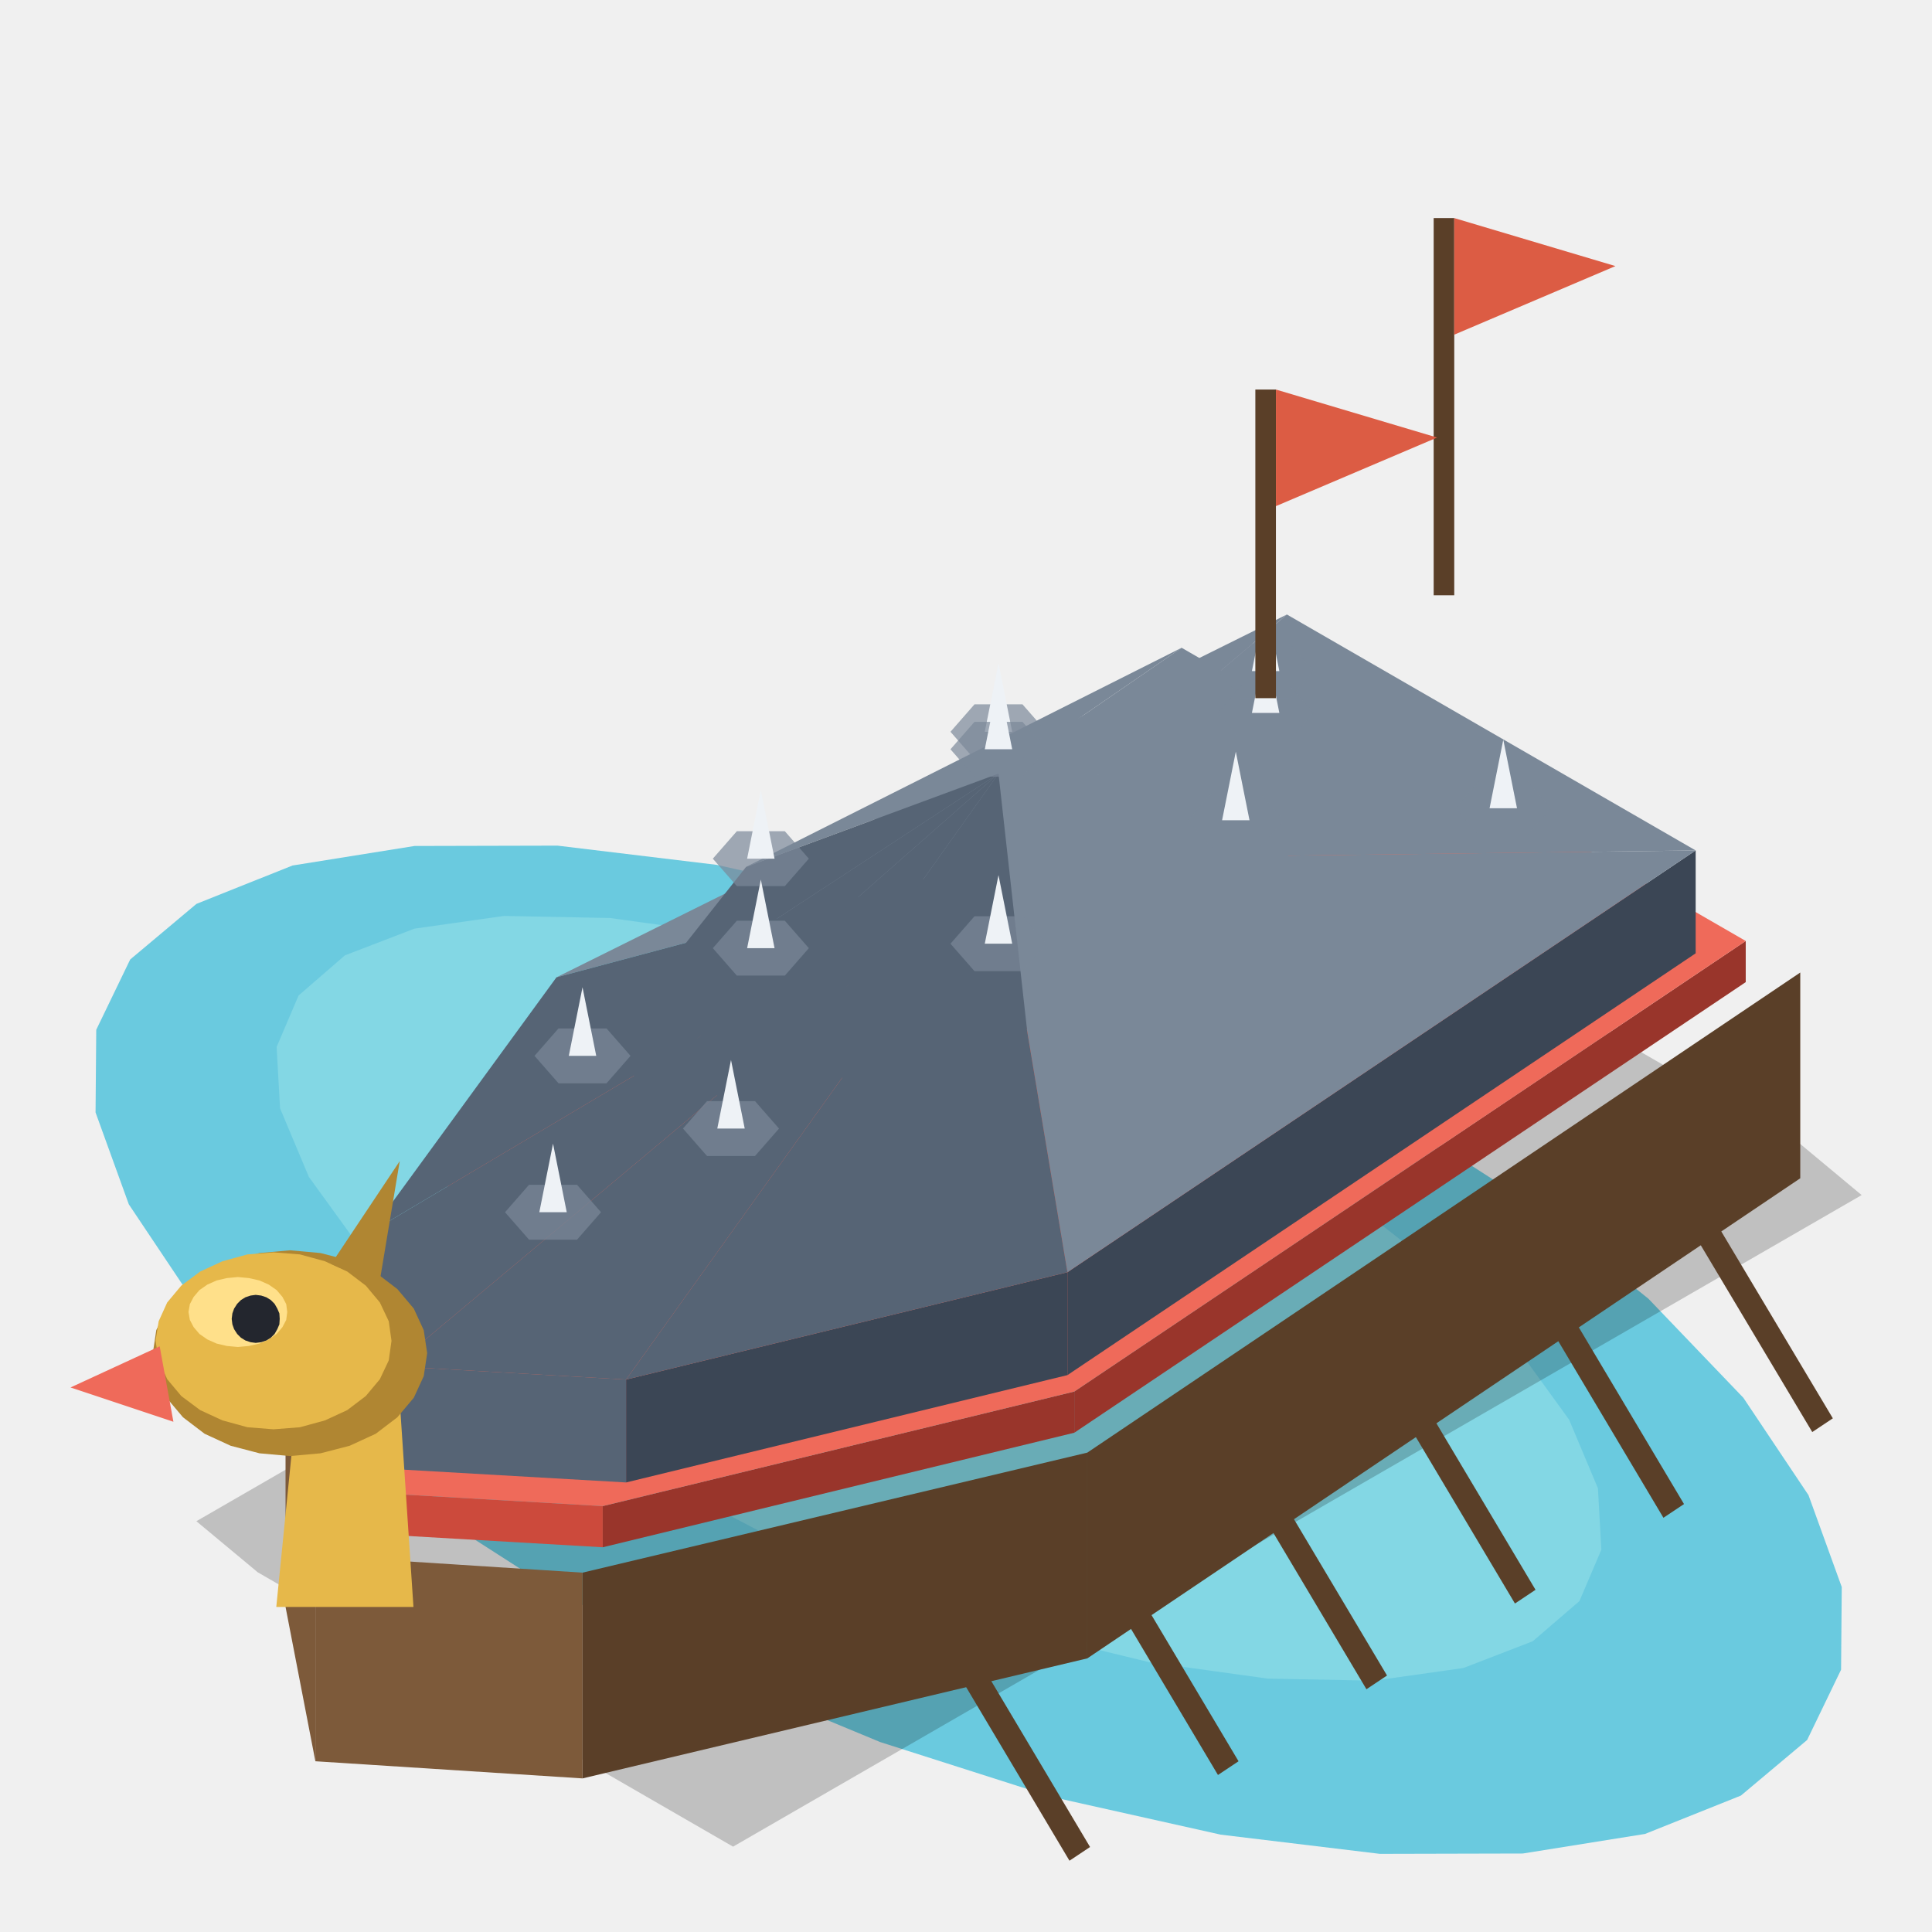
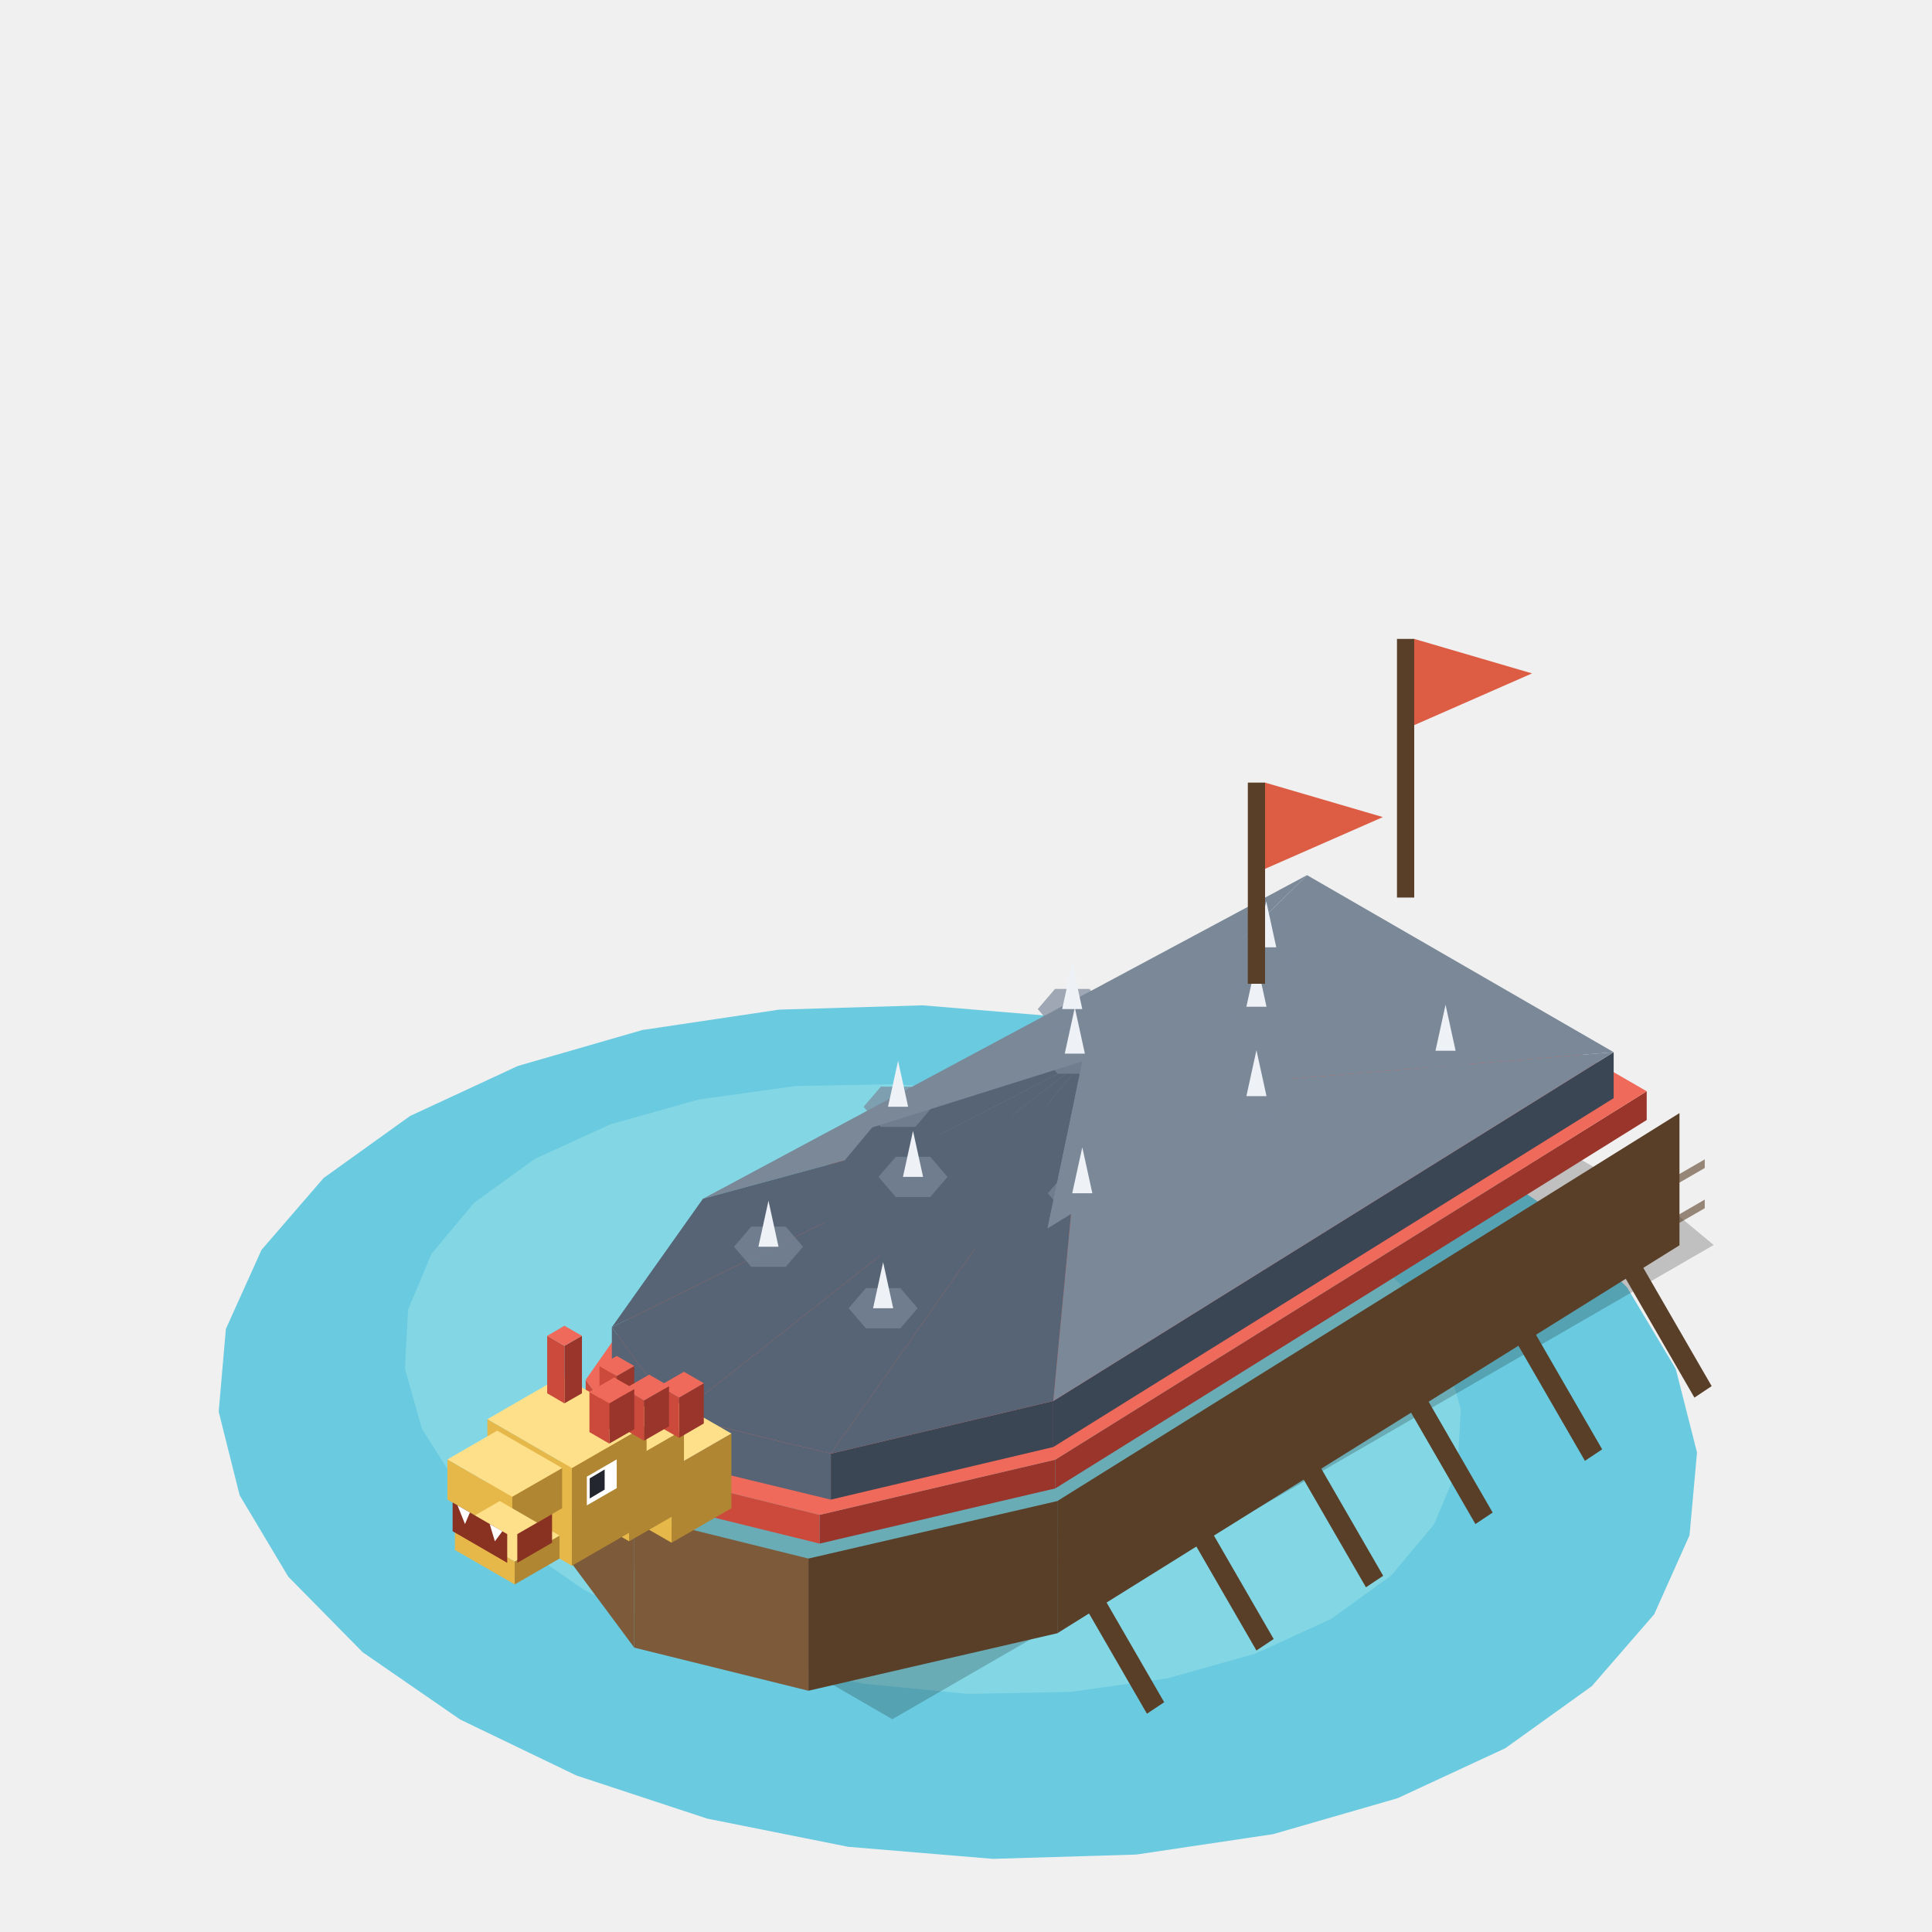
<svg xmlns="http://www.w3.org/2000/svg" viewBox="0 0 80 80">
-   <g transform="translate(40.11 55.89) scale(1.42)">
-     <path d="M22.52 13L19.72 14.12L16.16 14.69L11.99 14.7L7.35 14.14L2.43 13.04L-2.58 11.44L-7.5 9.4L-12.12 7L-16.28 4.33L-19.82 1.49L-22.59 -1.4L-24.49 -4.24L-25.46 -6.92L-25.44 -9.33L-24.45 -11.38L-22.52 -13L-19.72 -14.12L-16.16 -14.69L-11.99 -14.7L-7.35 -14.14L-2.43 -13.04L2.58 -11.44L7.5 -9.4L12.12 -7L16.28 -4.33L19.82 -1.49L22.59 1.4L24.49 4.24L25.46 6.92L25.44 9.33L24.45 11.38Z" fill="#52c3dc" opacity="0.85" />
-     <path d="M16.45 8.5L14.43 9.28L11.82 9.65L8.72 9.59L5.26 9.11L1.56 8.21L-2.24 6.95L-5.98 5.35L-9.53 3.5L-12.74 1.45L-15.5 -0.71L-17.69 -2.9L-19.24 -5.04L-20.08 -7.04L-20.18 -8.83L-19.54 -10.33L-18.19 -11.5L-16.16 -12.28L-13.55 -12.65L-10.46 -12.59L-6.99 -12.11L-3.29 -11.21L0.51 -9.95L4.25 -8.35L7.79 -6.5L11.01 -4.45L13.76 -2.29L15.96 -0.1L17.51 2.04L18.35 4.04L18.45 5.83L17.81 7.33Z" fill="#9be3ea" opacity="0.5" />
+   <g transform="translate(43.78 56.92) scale(1.19)">
+     <path d="M15.59 13L11.84 14.74L7.51 15.99L2.75 16.7L-2.24 16.85L-7.28 16.43L-12.18 15.45L-16.73 13.95L-20.78 12L-24.17 9.66L-26.76 7.03L-28.45 4.2L-29.18 1.29L-28.93 -1.59L-27.69 -4.34L-25.53 -6.84L-22.52 -9L-18.77 -10.74L-14.44 -11.99L-9.68 -12.7L-4.69 -12.85L0.35 -12.43L5.25 -11.45L9.81 -9.95L13.86 -8L17.24 -5.66L19.83 -3.03L21.52 -0.2L22.26 2.71L22 5.59L20.77 8.34L18.6 10.84Z" fill="#52c3dc" opacity="0.85" />
+     <path d="M9.53 8.5L6.89 9.71L3.83 10.57L0.46 11.04L-3.11 11.11L-6.71 10.76L-10.23 10.03L-13.52 8.93L-16.45 7.5L-18.92 5.8L-20.83 3.91L-22.11 1.88L-22.7 -0.21L-22.59 -2.26L-21.77 -4.21L-20.29 -5.98L-18.19 -7.5L-15.55 -8.71L-12.49 -9.57L-9.12 -10.04L-5.55 -10.11L-1.95 -9.76L1.57 -9.03L4.86 -7.93L7.79 -6.5L10.26 -4.8L12.17 -2.91L13.45 -0.88L14.04 1.21L13.93 3.26L13.11 5.21L11.63 6.98Z" fill="#9be3ea" opacity="0.5" />
    <g>
-       <animateTransform attributeName="transform" type="translate" additive="sum" values="0 0;0 -0.6;0 0;0 0.6;0 0" dur="2.8s" begin="0.0s" repeatCount="indefinite" calcMode="spline" keySplines=".45 0 .55 1;.45 0 .55 1;.45 0 .55 1;.45 0 .55 1" />
+       <animateTransform attributeName="transform" type="translate" additive="sum" values="0 0;0 -0.5;0 0;0 0.5;0 0" dur="2.8s" begin="0.0s" repeatCount="indefinite" calcMode="spline" keySplines=".45 0 .55 1;.45 0 .55 1;.45 0 .55 1;.45 0 .55 1" />
      <animateTransform attributeName="transform" type="translate" additive="sum" values="0 0;0.8 0;0 0;-0.8 0;0 0" dur="9s" begin="0.0s" repeatCount="indefinite" calcMode="spline" keySplines=".45 0 .55 1;.45 0 .55 1;.45 0 .55 1;.45 0 .55 1" />
-       <path d="M-22.52 5L10.39 -14L24.25 -6L26.04 -4.51L-6.87 14.49L-20.73 6.49Z" fill="#000000" opacity="0.2" />
-       <path d="M24.25 -5L3.46 9L3.46 3L24.25 -11Z" fill="#5a3f28" />
-       <path d="M-19.05 12L-19.92 7.5L-19.92 1.5L-19.05 6Z" fill="#7d5a3a" />
-       <path d="M3.46 9L-11.26 12.5L-11.26 6.5L3.46 3Z" fill="#5a3f28" />
-       <path d="M-11.26 12.5L-19.05 12L-19.05 6L-11.26 6.5Z" fill="#7d5a3a" />
-       <path d="M20.78 -4L21.38 -4.4L25.2 2L24.6 2.4Z" fill="#5a3f28" />
-       <path d="M16.45 -1.5L17.05 -1.9L20.86 4.5L20.26 4.9Z" fill="#5a3f28" />
-       <path d="M12.12 1L12.72 0.6L16.53 7L15.93 7.4Z" fill="#5a3f28" />
-       <path d="M7.79 3.5L8.39 3.1L12.2 9.5L11.6 9.9Z" fill="#5a3f28" />
-       <path d="M3.46 6L4.06 5.6L7.87 12L7.27 12.4Z" fill="#5a3f28" />
-       <path d="M-0.87 8.5L-0.27 8.1L3.54 14.5L2.94 14.9Z" fill="#5a3f28" />
-       <path d="M22.66 -10.72L3.08 2.42L3.08 1.22L22.66 -11.92Z" fill="#99352b" />
-       <path d="M-17.91 5.34L-18.64 1.16L-18.64 -0.04L-17.91 4.14Z" fill="#cc4a3c" />
-       <path d="M3.08 2.42L-10.67 5.76L-10.67 4.56L3.08 1.22Z" fill="#99352b" />
-       <path d="M-10.67 5.76L-17.91 5.34L-17.91 4.14L-10.67 4.56Z" fill="#cc4a3c" />
-       <path d="M9.91 -19.28L22.66 -11.92L3.08 1.22L-10.67 4.56L-17.91 4.14L-18.64 -0.04L-12.85 -7.98Z" fill="#ef6a5a" />
-       <path d="M21.2 -11.56L2.88 0.74L2.88 -2.26L21.2 -14.56Z" fill="#3b4655" />
-       <path d="M-16.77 3.48L-17.44 -0.43L-17.44 -3.43L-16.77 0.48Z" fill="#566475" />
-       <path d="M2.88 0.74L-9.99 3.87L-9.99 0.87L2.88 -2.26Z" fill="#3b4655" />
-       <path d="M-9.99 3.87L-16.77 3.48L-16.77 0.48L-9.99 0.87Z" fill="#566475" />
-       <path d="M9.28 -21.44L21.2 -14.56L0.87 -14.3Z" fill="#7a8898" />
-       <path d="M-12.02 -10.86L9.28 -21.44L0.87 -14.3Z" fill="#7a8898" />
-       <path d="M21.2 -14.56L2.88 -2.26L0.87 -14.3Z" fill="#7a8898" />
-       <path d="M-17.44 -3.43L-12.02 -10.86L0.87 -14.3Z" fill="#566475" />
-       <path d="M-16.77 0.48L-17.44 -3.43L0.87 -14.3Z" fill="#566475" />
-       <path d="M2.88 -2.26L-9.99 0.87L0.87 -14.3Z" fill="#566475" />
-       <path d="M-9.99 0.87L-16.77 0.48L0.87 -14.3Z" fill="#566475" />
-       <path d="M6.21 -20.47L12.77 -16.69L0.87 -16.8Z" fill="#7a8898" />
-       <path d="M-6.49 -14.08L6.21 -20.47L0.87 -16.8Z" fill="#7a8898" />
-       <path d="M12.77 -16.69L1.7 -9.35L0.87 -16.8Z" fill="#7a8898" />
-       <path d="M-9.93 -9.73L-6.49 -14.08L0.87 -16.8Z" fill="#566475" />
-       <path d="M-9.71 -7.49L-9.93 -9.73L0.87 -16.8Z" fill="#566475" />
-       <path d="M1.7 -9.35L-5.84 -7.37L0.87 -16.8Z" fill="#566475" />
-       <path d="M-5.84 -7.37L-9.71 -7.49L0.87 -16.8Z" fill="#566475" />
-       <path d="M7.26 -19.79L7.96 -20.59L9.36 -20.59L10.06 -19.79L9.36 -18.99L7.96 -18.99Z" fill="#7a8898" opacity="0.7" />
-       <path d="M8.26 -19.79L9.06 -19.79L8.66 -21.79Z" fill="#eef2f6" />
-       <path d="M14.19 -15.79L14.89 -16.59L16.29 -16.59L16.99 -15.79L16.29 -14.99L14.89 -14.99Z" fill="#7a8898" opacity="0.7" />
-       <path d="M15.19 -15.79L15.99 -15.79L15.59 -17.79Z" fill="#eef2f6" />
-       <path d="M-0.53 -18.02L0.17 -18.82L1.57 -18.82L2.27 -18.02L1.57 -17.22L0.17 -17.22Z" fill="#7a8898" opacity="0.7" />
-       <path d="M0.47 -18.02L1.27 -18.02L0.87 -20.02Z" fill="#eef2f6" />
-       <path d="M6.39 -15.44L7.09 -16.24L8.49 -16.24L9.19 -15.44L8.49 -14.64L7.09 -14.64Z" fill="#7a8898" opacity="0.7" />
-       <path d="M7.39 -15.44L8.19 -15.44L7.79 -17.44Z" fill="#eef2f6" />
-       <path d="M-7.46 -14.32L-6.76 -15.12L-5.36 -15.12L-4.66 -14.32L-5.36 -13.52L-6.76 -13.52Z" fill="#7a8898" opacity="0.7" />
-       <path d="M-6.46 -14.32L-5.66 -14.32L-6.06 -16.32Z" fill="#eef2f6" />
-       <path d="M-0.53 -11.84L0.17 -12.64L1.57 -12.64L2.27 -11.84L1.57 -11.04L0.17 -11.04Z" fill="#7a8898" opacity="0.7" />
-       <path d="M0.47 -11.84L1.27 -11.84L0.87 -13.84Z" fill="#eef2f6" />
-       <path d="M-12.66 -8.57L-11.96 -9.37L-10.56 -9.37L-9.86 -8.57L-10.56 -7.77L-11.96 -7.77Z" fill="#7a8898" opacity="0.7" />
-       <path d="M-11.66 -8.57L-10.86 -8.57L-11.26 -10.57Z" fill="#eef2f6" />
-       <path d="M-8.33 -6.45L-7.63 -7.25L-6.23 -7.25L-5.53 -6.45L-6.23 -5.65L-7.63 -5.65Z" fill="#7a8898" opacity="0.7" />
-       <path d="M-7.33 -6.45L-6.53 -6.45L-6.93 -8.45Z" fill="#eef2f6" />
-       <path d="M7.26 -18.57L7.96 -19.37L9.36 -19.37L10.06 -18.57L9.36 -17.77L7.96 -17.77Z" fill="#7a8898" opacity="0.7" />
-       <path d="M8.26 -18.57L9.06 -18.57L8.66 -20.57Z" fill="#eef2f6" />
-       <path d="M-0.53 -17.51L0.17 -18.31L1.57 -18.31L2.27 -17.51L1.57 -16.71L0.17 -16.71Z" fill="#7a8898" opacity="0.7" />
-       <path d="M0.47 -17.51L1.27 -17.51L0.87 -19.51Z" fill="#eef2f6" />
-       <path d="M-7.46 -11.71L-6.76 -12.51L-5.36 -12.51L-4.66 -11.71L-5.36 -10.91L-6.76 -10.91Z" fill="#7a8898" opacity="0.7" />
-       <path d="M-6.46 -11.71L-5.66 -11.71L-6.06 -13.71Z" fill="#eef2f6" />
-       <path d="M-13.52 -4.01L-12.82 -4.81L-11.42 -4.81L-10.72 -4.01L-11.42 -3.21L-12.82 -3.21Z" fill="#7a8898" opacity="0.7" />
-       <path d="M-12.52 -4.01L-11.72 -4.01L-12.12 -6.01Z" fill="#eef2f6" />
-       <path d="M-20.19 7.5L-16.19 7.5L-16.59 1.5L-19.59 1.5Z" fill="#e6b84a" />
-       <path d="M-15.79 0.1L-15.89 0.77L-16.18 1.4L-16.66 1.97L-17.29 2.45L-18.05 2.8L-18.9 3.02L-19.79 3.1L-20.68 3.02L-21.52 2.8L-22.28 2.45L-22.91 1.97L-23.39 1.4L-23.69 0.77L-23.79 0.1L-23.69 -0.57L-23.39 -1.2L-22.91 -1.77L-22.28 -2.25L-21.52 -2.6L-20.68 -2.82L-19.79 -2.9L-18.9 -2.82L-18.05 -2.6L-17.29 -2.25L-16.66 -1.77L-16.18 -1.2L-15.89 -0.57Z" fill="#b08632" />
-       <path d="M-16.83 -0.26L-16.91 0.31L-17.17 0.86L-17.58 1.35L-18.12 1.76L-18.77 2.06L-19.5 2.26L-20.27 2.32L-21.03 2.26L-21.76 2.06L-22.41 1.76L-22.96 1.35L-23.37 0.86L-23.62 0.31L-23.71 -0.26L-23.62 -0.83L-23.37 -1.38L-22.96 -1.87L-22.41 -2.28L-21.76 -2.58L-21.03 -2.78L-20.27 -2.84L-19.5 -2.78L-18.77 -2.58L-18.12 -2.28L-17.58 -1.87L-17.17 -1.38L-16.91 -0.83Z" fill="#e6b84a" />
-       <path d="M-19.87 -1.1L-19.9 -0.87L-20.01 -0.66L-20.18 -0.46L-20.41 -0.3L-20.68 -0.18L-20.99 -0.11L-21.31 -0.08L-21.63 -0.11L-21.93 -0.18L-22.2 -0.3L-22.43 -0.46L-22.6 -0.66L-22.71 -0.87L-22.75 -1.1L-22.71 -1.33L-22.6 -1.54L-22.43 -1.74L-22.2 -1.9L-21.93 -2.02L-21.63 -2.09L-21.31 -2.12L-20.99 -2.09L-20.68 -2.02L-20.41 -1.9L-20.18 -1.74L-20.01 -1.54L-19.9 -1.33Z" fill="#ffe08a" />
-       <path d="M-23.59 -0.1L-26.19 1.1L-23.19 2.1Z" fill="#ef6a5a" />
-       <path d="M-18.59 -2.5L-16.59 -5.5L-17.19 -1.9Z" fill="#b08632" />
-       <path d="M-20.09 -0.9L-20.1 -0.74L-20.16 -0.6L-20.24 -0.46L-20.35 -0.35L-20.48 -0.27L-20.63 -0.22L-20.79 -0.2L-20.94 -0.22L-21.09 -0.27L-21.22 -0.35L-21.33 -0.46L-21.42 -0.6L-21.47 -0.74L-21.49 -0.9L-21.47 -1.06L-21.42 -1.2L-21.33 -1.34L-21.22 -1.45L-21.09 -1.53L-20.94 -1.58L-20.79 -1.6L-20.63 -1.58L-20.48 -1.53L-20.35 -1.45L-20.24 -1.34L-20.16 -1.2L-20.1 -1.06Z" fill="#23262e" />
-       <circle cx="-18.19" cy="2.50" r="1.20" fill="#d8dde3" opacity="0">
+       <path d="M-19.05 4L9.53 -12.5L21.65 -5.5L22.84 -4.51L-5.74 11.99L-17.86 4.99Z" fill="#000000" opacity="0.2" />
+       <path d="M21.65 -4.5L0 9L0 4.4L21.65 -9.1Z" fill="#5a3f28" />
+       <path d="M-14.72 9.5L-17.32 6L-17.32 1.4L-14.72 4.9Z" fill="#7d5a3a" />
+       <path d="M0 9L-8.66 11L-8.66 6.4L0 4.4Z" fill="#5a3f28" />
+       <path d="M-8.66 11L-14.72 9.5L-14.72 4.9L-8.66 6.4Z" fill="#7d5a3a" />
+       <path d="M22.53 -5.79L0.02 7.21L0.02 6.91L22.53 -6.09Z" fill="#5a3f28" opacity="0.6" />
+       <path d="M22.53 -7.19L0.02 5.81L0.02 5.51L22.53 -7.49Z" fill="#5a3f28" opacity="0.6" />
+       <path d="M19.05 -4.6L19.65 -5L22.77 0.4L22.17 0.8Z" fill="#5a3f28" />
+       <path d="M15.24 -2.4L15.84 -2.8L18.96 2.6L18.36 3Z" fill="#5a3f28" />
+       <path d="M11.43 -0.2L12.03 -0.6L15.15 4.8L14.55 5.2Z" fill="#5a3f28" />
+       <path d="M7.62 2L8.22 1.6L11.34 7L10.74 7.4Z" fill="#5a3f28" />
+       <path d="M3.81 4.2L4.41 3.8L7.53 9.2L6.93 9.6Z" fill="#5a3f28" />
+       <path d="M0 6.4L0.6 6L3.72 11.4L3.12 11.8Z" fill="#5a3f28" />
+       <path d="M20.51 -8.86L-0.07 3.96L-0.07 2.96L20.51 -9.86Z" fill="#99352b" />
+       <path d="M-13.99 4.47L-16.41 1.18L-16.41 0.18L-13.99 3.47Z" fill="#cc4a3c" />
+       <path d="M-0.07 3.96L-8.27 5.88L-8.27 4.88L-0.07 2.96Z" fill="#99352b" />
+       <path d="M-8.27 5.88L-13.99 4.47L-13.99 3.47L-8.27 4.88Z" fill="#cc4a3c" />
+       <path d="M9.11 -16.44L20.51 -9.86L-0.07 2.96L-8.27 4.88L-13.99 3.47L-16.41 0.18L-13.09 -4.56Z" fill="#ef6a5a" />
+       <path d="M19.36 -9.62L-0.14 2.52L-0.14 0.92L19.36 -11.22Z" fill="#3b4655" />
+       <path d="M-13.25 3.05L-15.5 -0.05L-15.5 -1.65L-13.25 1.45Z" fill="#566475" />
+       <path d="M-0.14 2.52L-7.88 4.35L-7.88 2.75L-0.14 0.92Z" fill="#3b4655" />
+       <path d="M-7.88 4.35L-13.25 3.05L-13.25 1.45L-7.88 2.75Z" fill="#566475" />
+       <path d="M8.69 -17.38L19.36 -11.22L0.87 -9.7Z" fill="#7a8898" />
+       <path d="M-12.33 -6.12L8.69 -17.38L0.87 -9.7Z" fill="#7a8898" />
+       <path d="M19.36 -11.22L-0.14 0.92L0.87 -9.7Z" fill="#7a8898" />
+       <path d="M-15.5 -1.65L-12.33 -6.12L0.87 -9.7Z" fill="#566475" />
+       <path d="M-13.25 1.45L-15.5 -1.65L0.87 -9.7Z" fill="#566475" />
+       <path d="M-0.14 0.92L-7.88 2.75L0.87 -9.7Z" fill="#566475" />
+       <path d="M-7.88 2.75L-13.25 1.45L0.87 -9.7Z" fill="#566475" />
+       <path d="M6.1 -15.4L11.43 -12.32L0.87 -10.9Z" fill="#7a8898" />
+       <path d="M-6.44 -8.6L6.1 -15.4L0.87 -10.9Z" fill="#7a8898" />
+       <path d="M11.43 -12.32L-0.35 -5.08L0.87 -10.9Z" fill="#7a8898" />
+       <path d="M-8.57 -6.05L-6.44 -8.6L0.87 -10.9Z" fill="#566475" />
+       <path d="M-7.6 -4.41L-8.57 -6.05L0.87 -10.9Z" fill="#566475" />
+       <path d="M-0.35 -5.08L-4.76 -3.85L0.87 -10.9Z" fill="#566475" />
+       <path d="M-4.76 -3.85L-7.6 -4.41L0.87 -10.9Z" fill="#566475" />
+       <path d="M6.07 -14.87L6.67 -15.57L7.87 -15.57L8.47 -14.87L7.87 -14.17L6.67 -14.17Z" fill="#7a8898" opacity="0.7" />
+       <path d="M6.92 -14.87L7.62 -14.87L7.27 -16.47Z" fill="#eef2f6" />
+       <path d="M12.31 -11.27L12.91 -11.97L14.11 -11.97L14.71 -11.27L14.11 -10.57L12.91 -10.57Z" fill="#7a8898" opacity="0.7" />
+       <path d="M13.16 -11.27L13.86 -11.27L13.51 -12.87Z" fill="#eef2f6" />
+       <path d="M-0.68 -12.72L-0.08 -13.42L1.12 -13.42L1.72 -12.72L1.12 -12.02L-0.08 -12.02Z" fill="#7a8898" opacity="0.7" />
+       <path d="M0.17 -12.72L0.87 -12.72L0.52 -14.32Z" fill="#eef2f6" />
+       <path d="M5.73 -9.69L6.33 -10.39L7.53 -10.39L8.13 -9.69L7.53 -8.99L6.33 -8.99Z" fill="#7a8898" opacity="0.7" />
+       <path d="M6.58 -9.69L7.28 -9.69L6.93 -11.29Z" fill="#eef2f6" />
+       <path d="M-6.74 -9.32L-6.14 -10.02L-4.94 -10.02L-4.34 -9.32L-4.94 -8.62L-6.14 -8.62Z" fill="#7a8898" opacity="0.7" />
+       <path d="M-5.89 -9.32L-5.19 -9.32L-5.54 -10.92Z" fill="#eef2f6" />
+       <path d="M-0.33 -6.31L0.27 -7.01L1.47 -7.01L2.07 -6.31L1.47 -5.61L0.27 -5.61Z" fill="#7a8898" opacity="0.7" />
+       <path d="M0.52 -6.31L1.22 -6.31L0.87 -7.91Z" fill="#eef2f6" />
+       <path d="M-11.25 -4.45L-10.65 -5.15L-9.45 -5.15L-8.85 -4.45L-9.45 -3.75L-10.65 -3.75Z" fill="#7a8898" opacity="0.7" />
+       <path d="M-10.4 -4.45L-9.7 -4.45L-10.05 -6.05Z" fill="#eef2f6" />
+       <path d="M-7.26 -2.31L-6.66 -3.01L-5.46 -3.01L-4.86 -2.31L-5.46 -1.61L-6.66 -1.61Z" fill="#7a8898" opacity="0.7" />
+       <path d="M-6.41 -2.31L-5.71 -2.31L-6.06 -3.91Z" fill="#eef2f6" />
+       <path d="M5.73 -12.8L6.33 -13.5L7.53 -13.5L8.13 -12.8L7.53 -12.1L6.33 -12.1Z" fill="#7a8898" opacity="0.7" />
+       <path d="M6.58 -12.8L7.28 -12.8L6.93 -14.4Z" fill="#eef2f6" />
+       <path d="M-0.59 -11.17L0.01 -11.87L1.21 -11.87L1.81 -11.17L1.21 -10.47L0.01 -10.47Z" fill="#7a8898" opacity="0.7" />
+       <path d="M0.26 -11.17L0.96 -11.17L0.61 -12.77Z" fill="#eef2f6" />
+       <path d="M-6.22 -6.88L-5.62 -7.58L-4.42 -7.58L-3.82 -6.88L-4.42 -6.18L-5.62 -6.18Z" fill="#7a8898" opacity="0.7" />
+       <path d="M-5.37 -6.88L-4.67 -6.88L-5.02 -8.48Z" fill="#eef2f6" />
+       <path d="M-11.34 4.65L-13.42 5.85L-13.42 3.25L-11.34 2.05Z" fill="#b08632" />
+       <path d="M-15.68 4.55L-13.42 5.85L-13.42 3.25L-15.68 1.95Z" fill="#e6b84a" />
+       <path d="M-13.6 0.75L-11.34 2.05L-13.42 3.25L-15.68 1.95Z" fill="#ffe08a" />
+       <path d="M-12.99 4.7L-14.9 5.8L-14.9 3L-12.99 1.9Z" fill="#b08632" />
+       <path d="M-17.32 4.4L-14.9 5.8L-14.9 3L-17.32 1.6Z" fill="#e6b84a" />
+       <path d="M-15.42 0.5L-12.99 1.9L-14.9 3L-17.32 1.6Z" fill="#ffe08a" />
+       <path d="M-14.29 5.15L-16.89 6.65L-16.89 3.25L-14.29 1.75Z" fill="#b08632" />
+       <path d="M-19.83 4.95L-16.89 6.65L-16.89 3.25L-19.83 1.55Z" fill="#e6b84a" />
+       <path d="M-17.23 0.05L-14.29 1.75L-16.89 3.25L-19.83 1.55Z" fill="#ffe08a" />
+       <path d="M-17.23 4.65L-18.97 5.65L-18.97 4.25L-17.23 3.25Z" fill="#b08632" />
+       <path d="M-21.22 4.35L-18.97 5.65L-18.97 4.25L-21.22 2.95Z" fill="#e6b84a" />
+       <path d="M-19.49 1.95L-17.23 3.25L-18.97 4.25L-21.22 2.95Z" fill="#ffe08a" />
+       <path d="M-17.32 6.4L-18.88 7.3L-18.88 6.5L-17.32 5.6Z" fill="#b08632" />
+       <path d="M-20.96 6.1L-18.88 7.3L-18.88 6.5L-20.96 5.3Z" fill="#e6b84a" />
+       <path d="M-19.4 4.4L-17.32 5.6L-18.88 6.5L-20.96 5.3Z" fill="#ffe08a" />
+       <path d="M-21.04 5.45L-19.14 6.55L-19.14 5.55L-21.04 4.45Z" fill="#8a3222" />
+       <path d="M-17.58 5.85L-18.79 6.55L-18.79 5.55L-17.58 4.85Z" fill="#8a3222" />
+       <path d="M-20.87 4.55L-20.44 4.8L-20.61 5.2Z" fill="#ffffff" />
+       <path d="M-19.75 5.2L-19.31 5.45L-19.57 5.8Z" fill="#ffffff" />
+       <path d="M-15.33 3.95L-16.37 4.55L-16.37 3.55L-15.33 2.95Z" fill="#ffffff" />
+       <path d="M-15.75 4L-16.27 4.31L-16.27 3.61L-15.75 3.3Z" fill="#23262e" />
+       <path d="M-16.54 0.65L-17.15 1L-17.15 -1L-16.54 -1.35Z" fill="#99352b" />
+       <path d="M-17.75 0.65L-17.15 1L-17.15 -1L-17.75 -1.35Z" fill="#cc4a3c" />
+       <path d="M-17.15 -1.7L-16.54 -1.35L-17.15 -1L-17.75 -1.35Z" fill="#ef6a5a" />
+       <path d="M-14.72 1.7L-15.33 2.05L-15.33 0.05L-14.72 -0.3Z" fill="#99352b" />
+       <path d="M-15.93 1.7L-15.33 2.05L-15.33 0.05L-15.93 -0.3Z" fill="#cc4a3c" />
+       <path d="M-15.33 -0.65L-14.72 -0.3L-15.33 0.05L-15.93 -0.3Z" fill="#ef6a5a" />
+       <path d="M-12.3 1.7L-13.16 2.2L-13.16 0.8L-12.3 0.3Z" fill="#99352b" />
+       <path d="M-13.86 1.8L-13.16 2.2L-13.16 0.8L-13.86 0.4Z" fill="#cc4a3c" />
+       <path d="M-12.99 -0.1L-12.3 0.3L-13.16 0.8L-13.86 0.4Z" fill="#ef6a5a" />
+       <path d="M-13.51 1.8L-14.38 2.3L-14.38 0.9L-13.51 0.4Z" fill="#99352b" />
+       <path d="M-15.07 1.9L-14.38 2.3L-14.38 0.9L-15.07 0.5Z" fill="#cc4a3c" />
+       <path d="M-14.2 0L-13.51 0.4L-14.38 0.9L-15.07 0.5Z" fill="#ef6a5a" />
+       <path d="M-14.72 1.9L-15.59 2.4L-15.59 1L-14.72 0.5Z" fill="#99352b" />
+       <path d="M-16.28 2L-15.59 2.4L-15.59 1L-16.28 0.6Z" fill="#cc4a3c" />
+       <path d="M-15.42 0.1L-14.72 0.5L-15.59 1L-16.28 0.6Z" fill="#ef6a5a" />
+       <circle cx="-20.78" cy="5.80" r="1.00" fill="#d8dde3" opacity="0">
        <animate attributeName="opacity" values="0;0.6;0" dur="3s" begin="0s" repeatCount="indefinite" />
-         <animateTransform attributeName="transform" type="translate" values="0 0;2.4 -8.0" dur="3s" begin="0s" repeatCount="indefinite" />
+         <animateTransform attributeName="transform" type="translate" values="0 0;2.1 -7.0" dur="3s" begin="0s" repeatCount="indefinite" />
      </circle>
-       <circle cx="-18.19" cy="2.10" r="1.50" fill="#d8dde3" opacity="0">
+       <circle cx="-20.78" cy="5.80" r="1.30" fill="#d8dde3" opacity="0">
        <animate attributeName="opacity" values="0;0.6;0" dur="3s" begin="1s" repeatCount="indefinite" />
-         <animateTransform attributeName="transform" type="translate" values="0 0;2.4 -8.0" dur="3s" begin="1s" repeatCount="indefinite" />
+         <animateTransform attributeName="transform" type="translate" values="0 0;2.1 -7.0" dur="3s" begin="1s" repeatCount="indefinite" />
      </circle>
-       <circle cx="-18.19" cy="1.70" r="1.80" fill="#d8dde3" opacity="0">
+       <circle cx="-20.78" cy="5.80" r="1.60" fill="#d8dde3" opacity="0">
        <animate attributeName="opacity" values="0;0.6;0" dur="3s" begin="2s" repeatCount="indefinite" />
-         <animateTransform attributeName="transform" type="translate" values="0 0;2.4 -8.0" dur="3s" begin="2s" repeatCount="indefinite" />
+         <animateTransform attributeName="transform" type="translate" values="0 0;2.1 -7.0" dur="3s" begin="2s" repeatCount="indefinite" />
      </circle>
-       <path d="M13.56 -22L14.16 -22L14.16 -33L13.56 -33Z" fill="#5a3f28" />
-       <path d="M14.16 -33L18.86 -31.6L14.16 -29.6Z" fill="#dc5c44" />
-       <path d="M8.36 -19L8.96 -19L8.96 -28L8.36 -28Z" fill="#5a3f28" />
-       <path d="M8.96 -28L13.66 -26.6L8.96 -24.6Z" fill="#dc5c44" />
+       <path d="M11.82 -16.6L12.42 -16.6L12.42 -25.6L11.82 -25.6Z" fill="#5a3f28" />
+       <path d="M12.42 -25.6L16.52 -24.4L12.42 -22.6Z" fill="#dc5c44" />
+       <path d="M6.63 -13.6L7.23 -13.6L7.23 -20.6L6.63 -20.6Z" fill="#5a3f28" />
+       <path d="M7.23 -20.6L11.33 -19.4L7.23 -17.6Z" fill="#dc5c44" />
    </g>
-     <path fill="#ffffff" fill-rule="evenodd" opacity="0" d="M-21.92 11.50a2.00 1.00 0 1 0 4.00 0a2.00 1.00 0 1 0 -4.00 0ZM-21.56 11.50a1.64 0.82 0 1 0 3.28 0a1.64 0.82 0 1 0 -3.28 0Z">
-       <animate attributeName="d" values="M-21.92 11.50a2.00 1.00 0 1 0 4.00 0a2.00 1.00 0 1 0 -4.00 0ZM-21.56 11.50a1.64 0.82 0 1 0 3.28 0a1.64 0.82 0 1 0 -3.28 0Z;M-27.92 11.50a8.00 4.00 0 1 0 16.00 0a8.00 4.00 0 1 0 -16.00 0ZM-26.48 11.50a6.56 3.28 0 1 0 13.12 0a6.56 3.28 0 1 0 -13.12 0Z" dur="3.2s" begin="0.0s" repeatCount="indefinite" />
+     <path fill="#ffffff" fill-rule="evenodd" opacity="0" d="M-21.05 10.00a2.00 1.00 0 1 0 4.00 0a2.00 1.00 0 1 0 -4.00 0ZM-20.69 10.00a1.64 0.82 0 1 0 3.28 0a1.64 0.82 0 1 0 -3.28 0Z">
+       <animate attributeName="d" values="M-21.05 10.00a2.00 1.00 0 1 0 4.00 0a2.00 1.00 0 1 0 -4.00 0ZM-20.69 10.00a1.64 0.82 0 1 0 3.28 0a1.64 0.82 0 1 0 -3.28 0Z;M-26.05 10.00a7.00 3.50 0 1 0 14.00 0a7.00 3.50 0 1 0 -14.00 0ZM-24.79 10.00a5.74 2.87 0 1 0 11.48 0a5.74 2.87 0 1 0 -11.48 0Z" dur="3.2s" begin="0.0s" repeatCount="indefinite" />
      <animate attributeName="opacity" values="0.5;0" dur="3.2s" begin="0.0s" repeatCount="indefinite" />
    </path>
-     <path fill="#ffffff" fill-rule="evenodd" opacity="0" d="M-12.39 -6.00a2.00 1.00 0 1 0 4.00 0a2.00 1.00 0 1 0 -4.00 0ZM-12.03 -6.00a1.64 0.82 0 1 0 3.28 0a1.64 0.82 0 1 0 -3.28 0Z">
-       <animate attributeName="d" values="M-12.39 -6.00a2.00 1.00 0 1 0 4.00 0a2.00 1.00 0 1 0 -4.00 0ZM-12.03 -6.00a1.64 0.82 0 1 0 3.28 0a1.64 0.82 0 1 0 -3.28 0Z;M-18.39 -6.00a8.00 4.00 0 1 0 16.00 0a8.00 4.00 0 1 0 -16.00 0ZM-16.95 -6.00a6.56 3.28 0 1 0 13.12 0a6.56 3.28 0 1 0 -13.12 0Z" dur="3.2s" begin="1.05s" repeatCount="indefinite" />
+     <path fill="#ffffff" fill-rule="evenodd" opacity="0" d="M-13.26 -4.50a2.00 1.00 0 1 0 4.00 0a2.00 1.00 0 1 0 -4.00 0ZM-12.90 -4.50a1.64 0.82 0 1 0 3.28 0a1.64 0.82 0 1 0 -3.28 0Z">
+       <animate attributeName="d" values="M-13.26 -4.50a2.00 1.00 0 1 0 4.00 0a2.00 1.00 0 1 0 -4.00 0ZM-12.90 -4.50a1.64 0.82 0 1 0 3.28 0a1.64 0.82 0 1 0 -3.28 0Z;M-18.26 -4.50a7.00 3.50 0 1 0 14.00 0a7.00 3.50 0 1 0 -14.00 0ZM-17.00 -4.50a5.74 2.87 0 1 0 11.48 0a5.74 2.87 0 1 0 -11.48 0Z" dur="3.2s" begin="1.05s" repeatCount="indefinite" />
      <animate attributeName="opacity" values="0.5;0" dur="3.2s" begin="1.05s" repeatCount="indefinite" />
    </path>
-     <path fill="#ffffff" fill-rule="evenodd" opacity="0" d="M13.59 3.00a2.00 1.00 0 1 0 4.00 0a2.00 1.00 0 1 0 -4.00 0ZM13.95 3.00a1.64 0.82 0 1 0 3.28 0a1.64 0.82 0 1 0 -3.28 0Z">
-       <animate attributeName="d" values="M13.59 3.00a2.00 1.00 0 1 0 4.00 0a2.00 1.00 0 1 0 -4.00 0ZM13.95 3.00a1.64 0.82 0 1 0 3.28 0a1.64 0.82 0 1 0 -3.28 0Z;M7.59 3.00a8.00 4.00 0 1 0 16.00 0a8.00 4.00 0 1 0 -16.00 0ZM9.03 3.00a6.56 3.28 0 1 0 13.12 0a6.56 3.28 0 1 0 -13.12 0Z" dur="3.2s" begin="2.1s" repeatCount="indefinite" />
+     <path fill="#ffffff" fill-rule="evenodd" opacity="0" d="M14.45 1.50a2.00 1.00 0 1 0 4.00 0a2.00 1.00 0 1 0 -4.00 0ZM14.81 1.50a1.64 0.82 0 1 0 3.28 0a1.64 0.82 0 1 0 -3.28 0Z">
+       <animate attributeName="d" values="M14.45 1.50a2.00 1.00 0 1 0 4.00 0a2.00 1.00 0 1 0 -4.00 0ZM14.81 1.50a1.64 0.82 0 1 0 3.28 0a1.64 0.82 0 1 0 -3.28 0Z;M9.45 1.50a7.00 3.50 0 1 0 14.00 0a7.00 3.50 0 1 0 -14.00 0ZM10.71 1.50a5.74 2.87 0 1 0 11.48 0a5.74 2.87 0 1 0 -11.48 0Z" dur="3.2s" begin="2.1s" repeatCount="indefinite" />
      <animate attributeName="opacity" values="0.5;0" dur="3.2s" begin="2.1s" repeatCount="indefinite" />
    </path>
  </g>
</svg>
